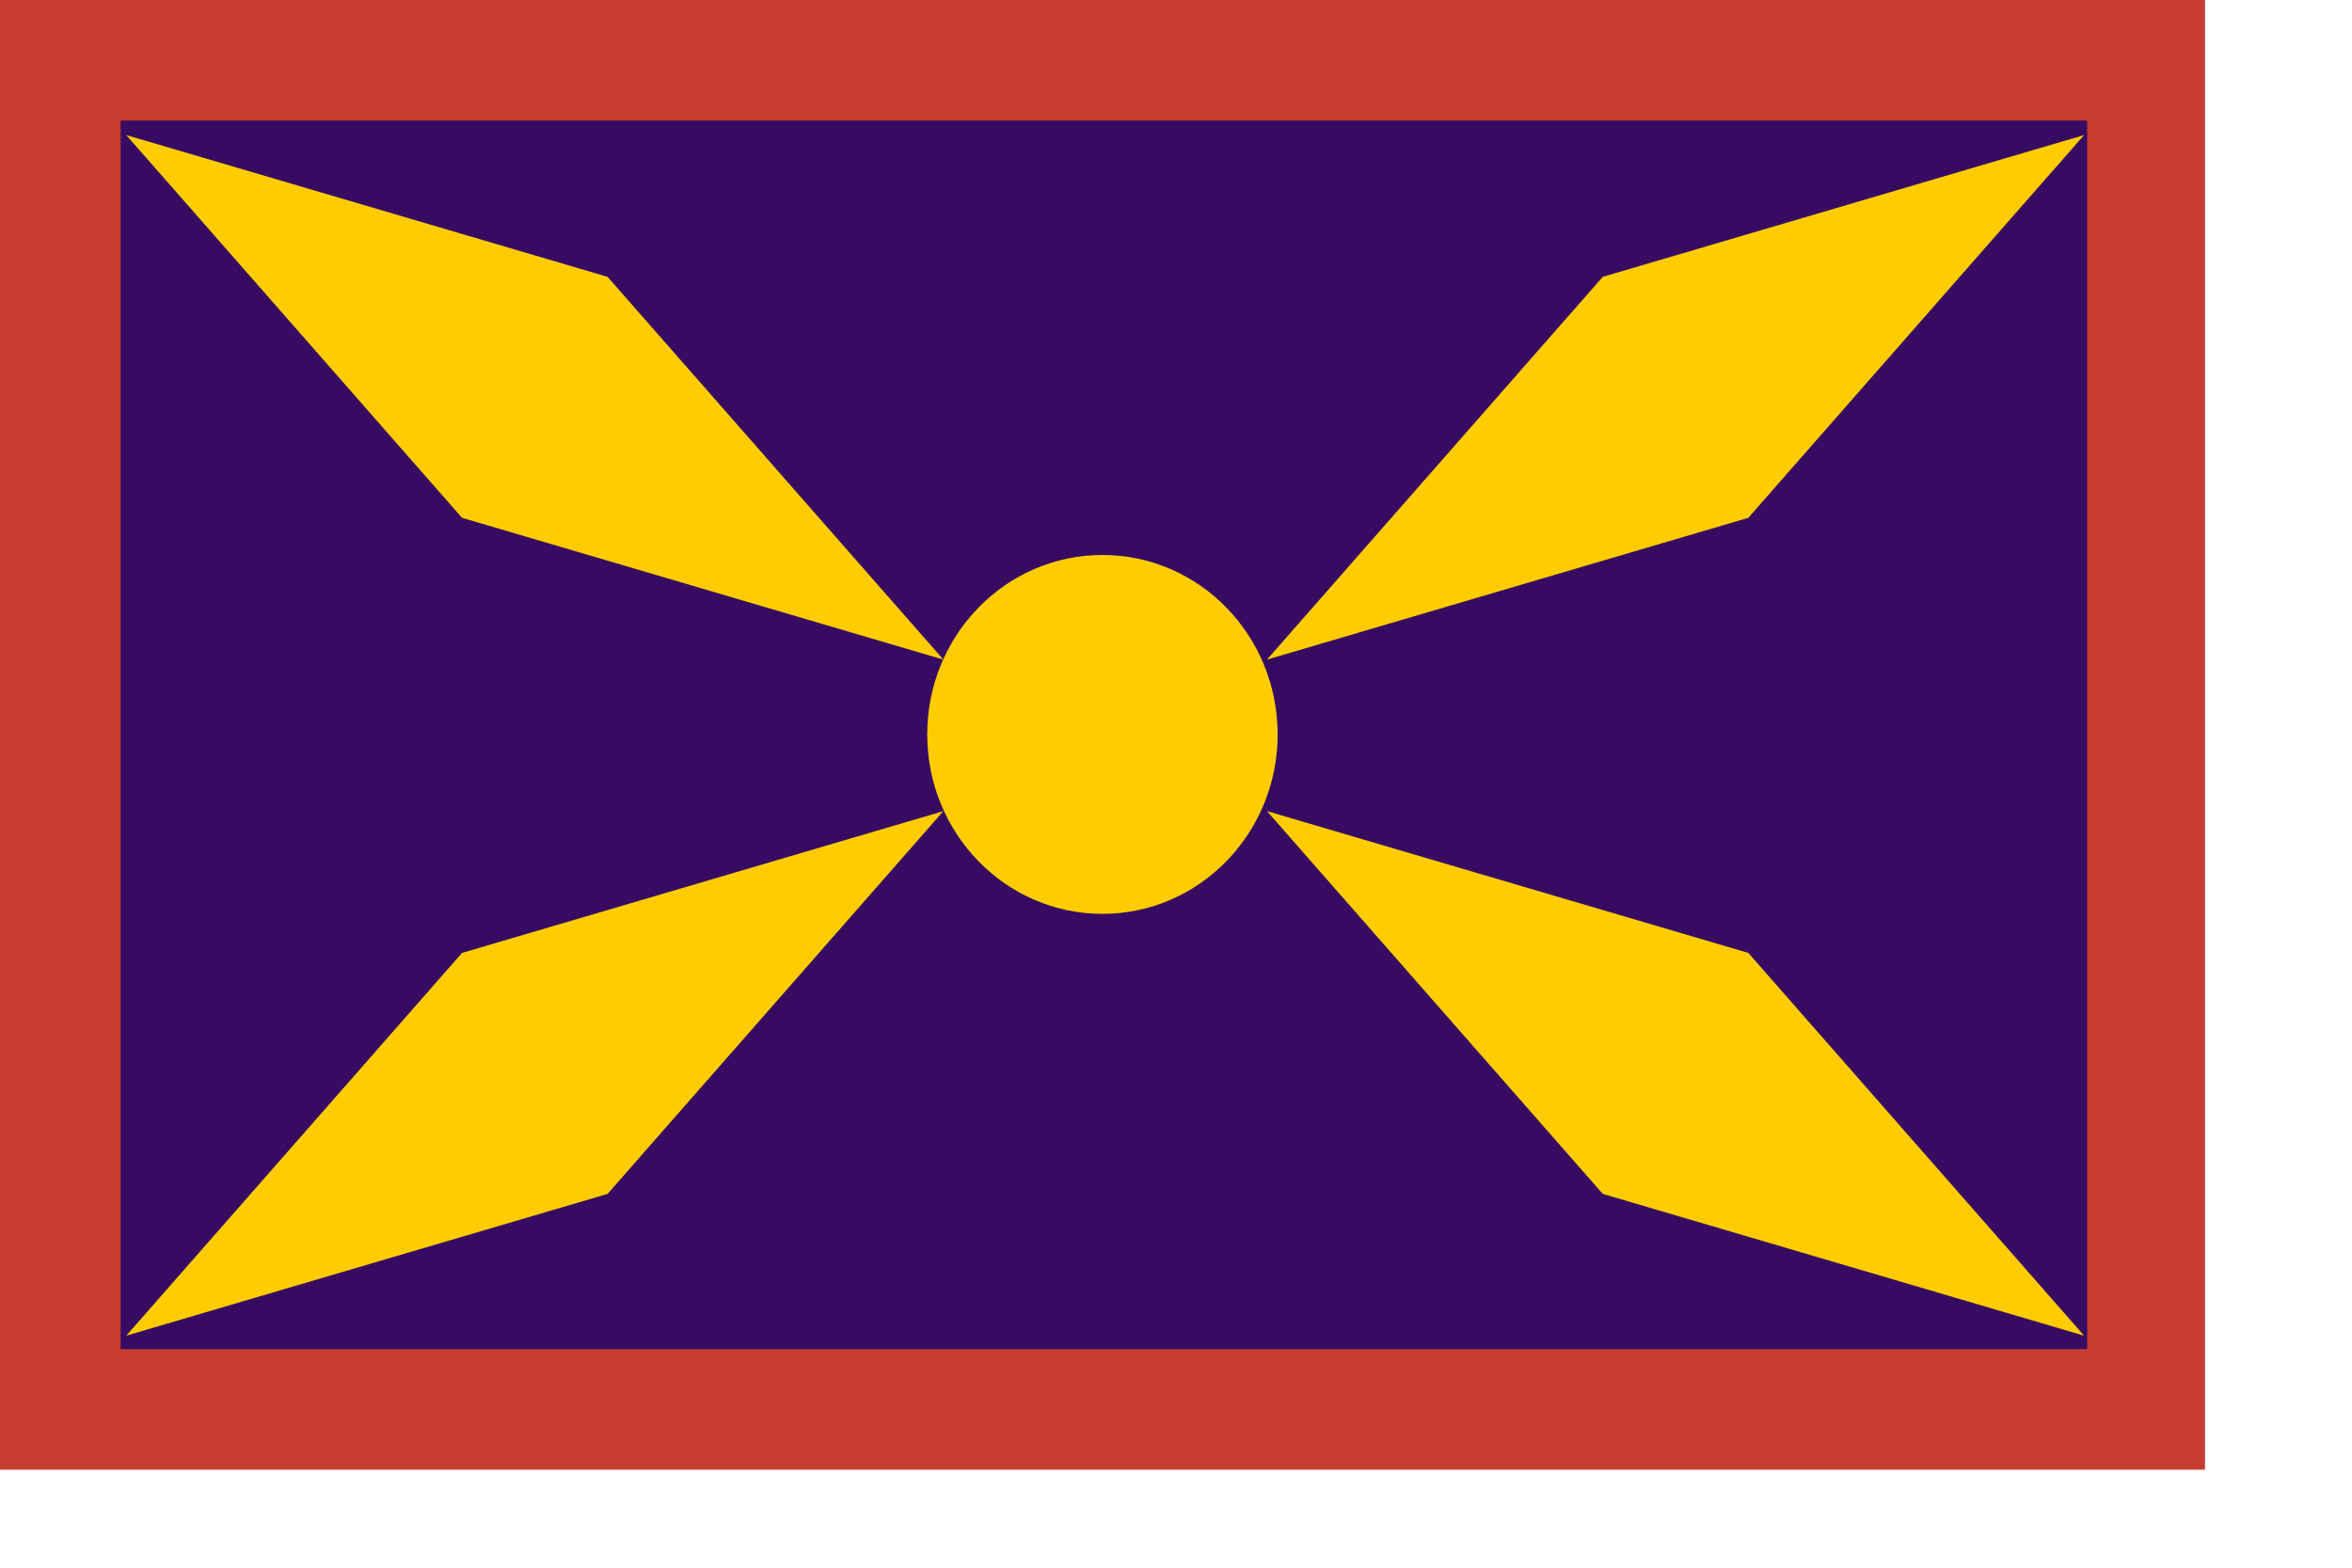
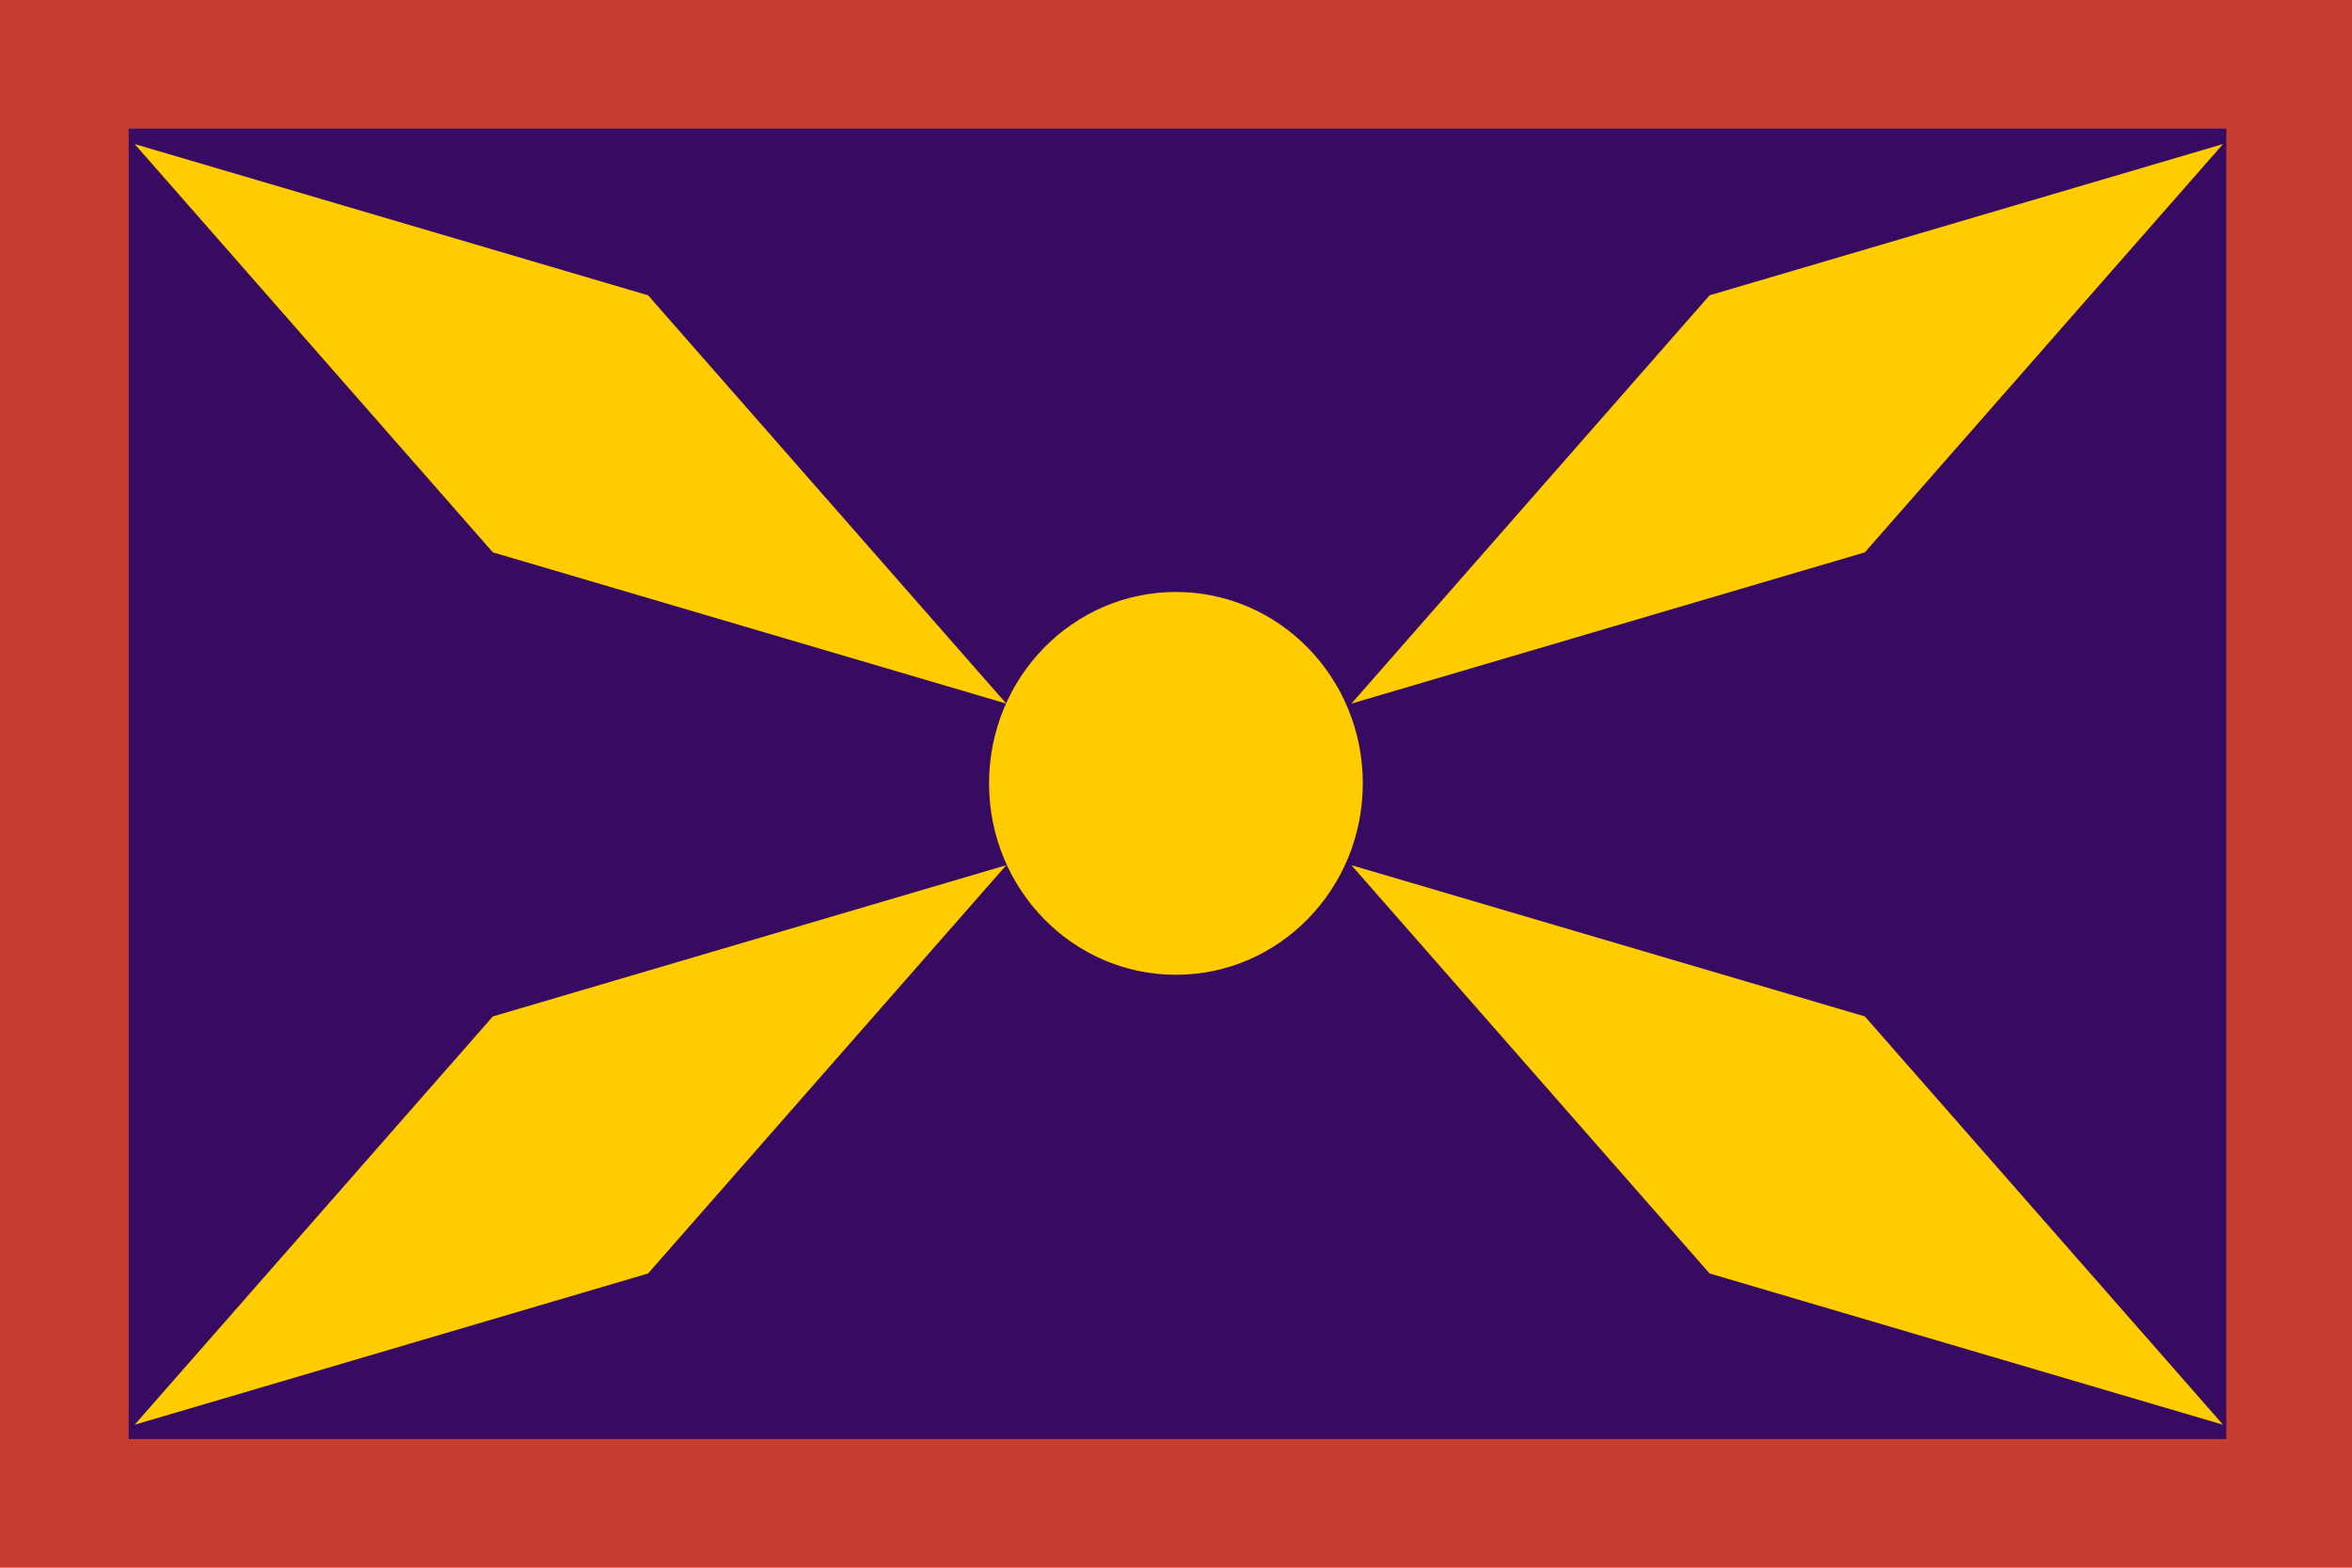
- <svg xmlns="http://www.w3.org/2000/svg" width="600pt" height="400pt" id="svg2379">
+ <svg xmlns="http://www.w3.org/2000/svg" width="562.5pt" height="375pt" id="svg2379" version="1.1">
  <defs id="defs2381" />
  <g id="layer1">
    <rect style="fill:#c73d30;fill-opacity:1;fill-rule:nonzero;stroke:none;stroke-width:4.125;stroke-linecap:butt;stroke-linejoin:miter;stroke-miterlimit:4;stroke-dasharray:none;stroke-opacity:1" id="rect2105" width="750" height="500" x="0" y="0" />
    <rect style="fill:#380b62;fill-opacity:1;fill-rule:nonzero;stroke:none;stroke-width:4.125;stroke-linecap:butt;stroke-linejoin:miter;stroke-miterlimit:4;stroke-dasharray:none;stroke-opacity:1" id="rect1377" width="668.903" height="417.949" x="41.026" y="41.026" />
-     <path style="fill:#ffcc00;fill-opacity:1;fill-rule:nonzero;stroke:none;stroke-width:7.311;stroke-linecap:round;stroke-linejoin:round;stroke-miterlimit:4;stroke-opacity:1" d="M 430.941,224.403 L 594.661,176.166 L 708.875,45.945 L 545.155,94.183 L 430.941,224.403 z " id="path2368" />
-     <path style="opacity:1;fill:#ffcc00;fill-opacity:1;fill-rule:nonzero;stroke:none;stroke-width:4.673;stroke-linecap:round;stroke-linejoin:round;stroke-miterlimit:4;stroke-dasharray:none;stroke-opacity:1" id="path2362" d="M 285.698 175.047 A 37.186 38.093 0 1 1  211.326,175.047 A 37.186 38.093 0 1 1  285.698 175.047 z" transform="matrix(1.602564,0,0,1.602564,-23.27814,-30.67237)" />
-     <path id="path2529" d="M 430.941,275.945 L 594.661,324.183 L 708.875,454.403 L 545.155,406.166 L 430.941,275.945 z " style="fill:#ffcc00;fill-opacity:1;fill-rule:nonzero;stroke:none;stroke-width:7.311;stroke-linecap:round;stroke-linejoin:round;stroke-miterlimit:4;stroke-opacity:1;stroke-dasharray:none" />
-     <path id="path2531" d="M 320.875,224.403 L 157.155,176.166 L 42.941,45.945 L 206.661,94.183 L 320.875,224.403 z " style="fill:#ffcc00;fill-opacity:1;fill-rule:nonzero;stroke:none;stroke-width:7.311;stroke-linecap:round;stroke-linejoin:round;stroke-miterlimit:4;stroke-opacity:1" />
-     <path style="fill:#ffcc00;fill-opacity:1;fill-rule:nonzero;stroke:none;stroke-width:7.311;stroke-linecap:round;stroke-linejoin:round;stroke-miterlimit:4;stroke-opacity:1" d="M 320.875,275.945 L 157.155,324.183 L 42.941,454.403 L 206.661,406.166 L 320.875,275.945 z " id="path2533" />
+     <path style="fill:#ffcc00;fill-opacity:1;fill-rule:nonzero;stroke:none;stroke-width:7.311;stroke-linecap:round;stroke-linejoin:round;stroke-miterlimit:4;stroke-opacity:1" d="M 430.941,224.403 594.661,176.166 708.875,45.945 545.155,94.183 Z" id="path2368" />
+     <ellipse style="opacity:1;fill:#ffcc00;fill-opacity:1;fill-rule:nonzero;stroke:none;stroke-width:4.673;stroke-linecap:round;stroke-linejoin:round;stroke-miterlimit:4;stroke-dasharray:none;stroke-opacity:1" id="path2362" transform="matrix(1.602564,0,0,1.602564,-23.27814,-30.67237)" cx="248.512" cy="175.047" rx="37.186" ry="38.093" />
+     <path id="path2529" d="M 430.941,275.945 594.661,324.183 708.875,454.403 545.155,406.166 Z" style="fill:#ffcc00;fill-opacity:1;fill-rule:nonzero;stroke:none;stroke-width:7.311;stroke-linecap:round;stroke-linejoin:round;stroke-miterlimit:4;stroke-dasharray:none;stroke-opacity:1" />
+     <path id="path2531" d="M 320.875,224.403 157.155,176.166 42.941,45.945 206.661,94.183 Z" style="fill:#ffcc00;fill-opacity:1;fill-rule:nonzero;stroke:none;stroke-width:7.311;stroke-linecap:round;stroke-linejoin:round;stroke-miterlimit:4;stroke-opacity:1" />
+     <path style="fill:#ffcc00;fill-opacity:1;fill-rule:nonzero;stroke:none;stroke-width:7.311;stroke-linecap:round;stroke-linejoin:round;stroke-miterlimit:4;stroke-opacity:1" d="M 320.875,275.945 157.155,324.183 42.941,454.403 206.661,406.166 Z" id="path2533" />
  </g>
</svg>
